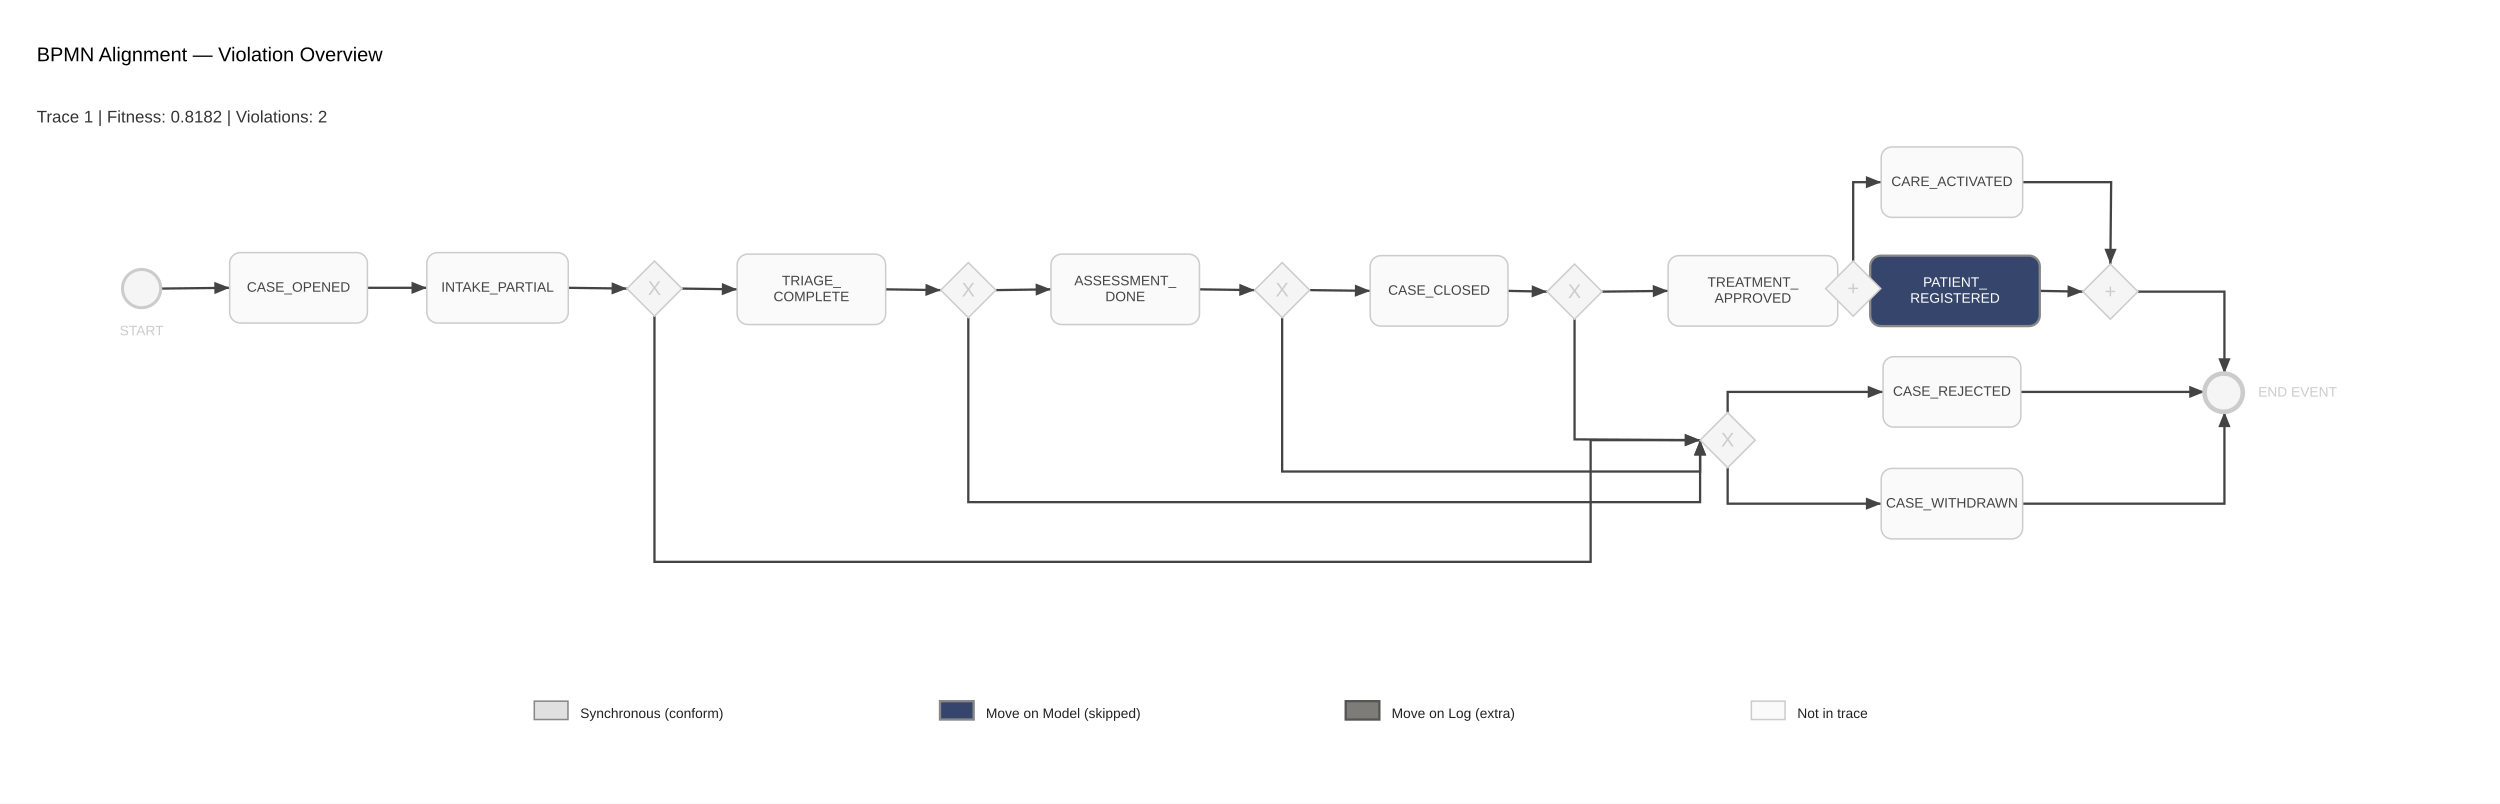
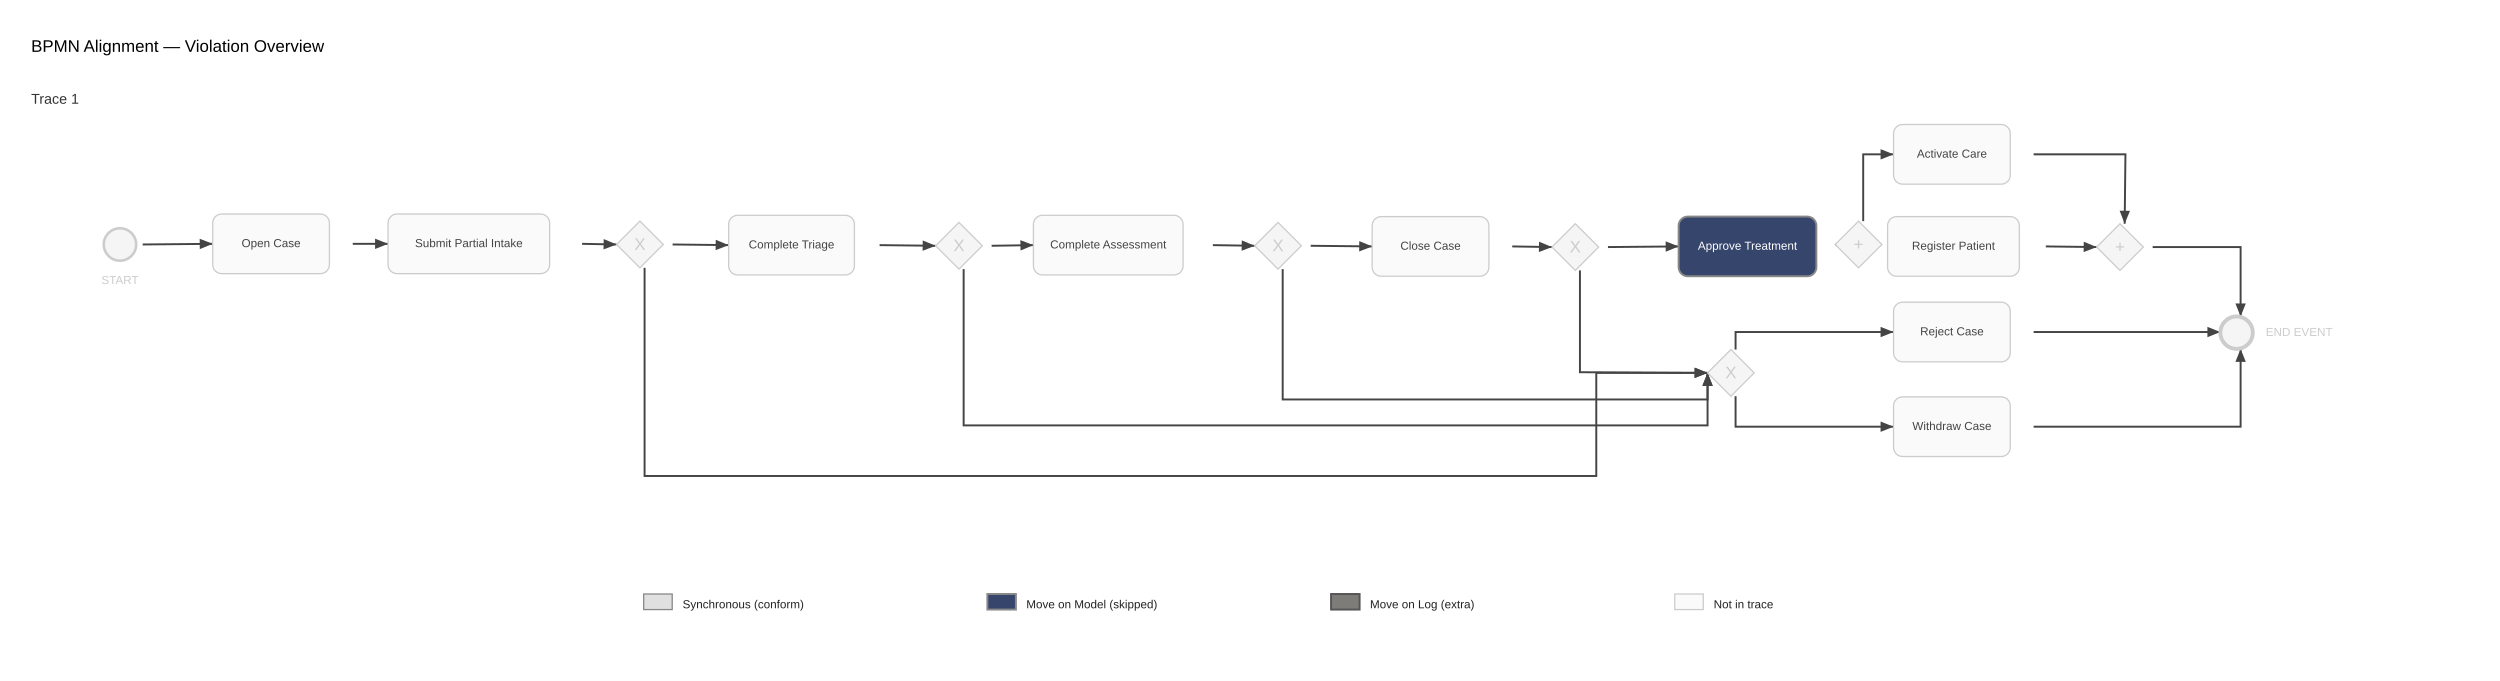
- <svg xmlns="http://www.w3.org/2000/svg" width="1633.0" height="525.0" viewBox="0 0 1633.0 525.0">
+ <svg xmlns="http://www.w3.org/2000/svg" width="1927.6" height="525.0" viewBox="0 0 1927.6 525.0">
  <defs>
    <marker id="arrow-grey" viewBox="0 0 10 10" refX="10" refY="5" markerWidth="10" markerHeight="10" orient="auto" markerUnits="userSpaceOnUse">
      <path d="M0,1 L10,5 L0,9 Z" fill="#444444" />
    </marker>
    <marker id="arrow-faded" viewBox="0 0 10 10" refX="10" refY="5" markerWidth="8" markerHeight="8" orient="auto" markerUnits="userSpaceOnUse">
      <path d="M0,1 L10,5 L0,9 Z" fill="#AAAAAA" />
    </marker>
  </defs>
  <rect x="0" y="0" width="100%" height="100%" fill="white" />
  <text x="24" y="40" font-family="Arial, sans-serif" font-size="13" fill="black">BPMN Alignment — Violation Overview</text>
-   <text x="24" y="80.0" font-family="Arial, sans-serif" font-size="11" fill="#333">Trace 1   |   Fitness: 0.8182   |   Violations: 2</text>
-   <polyline points="240.0,188.0 278.8,188.0" fill="none" stroke="#444444" stroke-width="1.5" stroke-linejoin="miter" stroke-linecap="butt" marker-end="url(#arrow-grey)" />
-   <polyline points="371.2,188.0 409.5,188.5" fill="none" stroke="#444444" stroke-width="1.5" stroke-linejoin="miter" stroke-linecap="butt" marker-end="url(#arrow-grey)" />
-   <polyline points="445.5,188.5 481.5,189.0" fill="none" stroke="#444444" stroke-width="1.5" stroke-linejoin="miter" stroke-linecap="butt" marker-end="url(#arrow-grey)" />
-   <polyline points="578.5,189.0 614.5,189.5" fill="none" stroke="#444444" stroke-width="1.5" stroke-linejoin="miter" stroke-linecap="butt" marker-end="url(#arrow-grey)" />
-   <polyline points="650.5,189.5 686.5,189.0" fill="none" stroke="#444444" stroke-width="1.5" stroke-linejoin="miter" stroke-linecap="butt" marker-end="url(#arrow-grey)" />
-   <polyline points="783.5,189.0 819.5,189.5" fill="none" stroke="#444444" stroke-width="1.5" stroke-linejoin="miter" stroke-linecap="butt" marker-end="url(#arrow-grey)" />
-   <polyline points="855.5,189.5 895.0,190.0" fill="none" stroke="#444444" stroke-width="1.5" stroke-linejoin="miter" stroke-linecap="butt" marker-end="url(#arrow-grey)" />
-   <polyline points="1332.4,190.0 1360.5,190.5" fill="none" stroke="#444444" stroke-width="1.5" stroke-linejoin="miter" stroke-linecap="butt" marker-end="url(#arrow-grey)" />
-   <polyline points="1321.2,119.0 1379.0,119.0 1378.5,172.5" fill="none" stroke="#444444" stroke-width="1.5" stroke-linejoin="miter" stroke-linecap="butt" marker-end="url(#arrow-grey)" />
-   <polyline points="1320.0,256.0 1440.0,256.0" fill="none" stroke="#444444" stroke-width="1.5" stroke-linejoin="miter" stroke-linecap="butt" marker-end="url(#arrow-grey)" />
-   <polyline points="1321.2,329.0 1453.0,329.0 1453.0,269.0" fill="none" stroke="#444444" stroke-width="1.5" stroke-linejoin="miter" stroke-linecap="butt" marker-end="url(#arrow-grey)" />
-   <polyline points="985.0,190.0 1010.5,190.5" fill="none" stroke="#444444" stroke-width="1.5" stroke-linejoin="miter" stroke-linecap="butt" marker-end="url(#arrow-grey)" />
-   <polyline points="1046.5,190.5 1089.6,190.0" fill="none" stroke="#444444" stroke-width="1.5" stroke-linejoin="miter" stroke-linecap="butt" marker-end="url(#arrow-grey)" />
-   <polyline points="427.5,206.5 427.5,367.0 1039.0,367.0 1039.0,287.5 1110.5,287.5" fill="none" stroke="#444444" stroke-width="1.5" stroke-linejoin="miter" stroke-linecap="butt" marker-end="url(#arrow-grey)" />
-   <polyline points="105.0,188.5 150.0,188.0" fill="none" stroke="#444444" stroke-width="1.5" stroke-linejoin="miter" stroke-linecap="butt" marker-end="url(#arrow-grey)" />
-   <polyline points="837.5,207.5 837.5,308.0 1110.5,308.0 1110.5,287.5" fill="none" stroke="#444444" stroke-width="1.5" stroke-linejoin="miter" stroke-linecap="butt" marker-end="url(#arrow-grey)" />
-   <polyline points="1028.5,208.5 1028.5,287.0 1110.5,287.5" fill="none" stroke="#444444" stroke-width="1.5" stroke-linejoin="miter" stroke-linecap="butt" marker-end="url(#arrow-grey)" />
-   <polyline points="632.5,207.5 632.5,328.0 1110.5,328.0 1110.5,287.5" fill="none" stroke="#444444" stroke-width="1.5" stroke-linejoin="miter" stroke-linecap="butt" marker-end="url(#arrow-grey)" />
-   <polyline points="1396.5,190.5 1453.0,190.5 1453.0,244.0" fill="none" stroke="#444444" stroke-width="1.5" stroke-linejoin="miter" stroke-linecap="butt" marker-end="url(#arrow-grey)" />
-   <polyline points="1128.5,305.5 1128.5,329.0 1228.8,329.0" fill="none" stroke="#444444" stroke-width="1.5" stroke-linejoin="miter" stroke-linecap="butt" marker-end="url(#arrow-grey)" />
-   <polyline points="1128.5,269.5 1128.5,256.0 1230.0,256.0" fill="none" stroke="#444444" stroke-width="1.5" stroke-linejoin="miter" stroke-linecap="butt" marker-end="url(#arrow-grey)" />
-   <polyline points="1228.5,188.5 1221.6,190.0" fill="none" stroke="#444444" stroke-width="1.5" stroke-linejoin="miter" stroke-linecap="butt" marker-end="url(#arrow-grey)" />
-   <polyline points="1200.4,190.0 1228.5,188.5" fill="none" stroke="#444444" stroke-width="1.5" stroke-linejoin="miter" stroke-linecap="butt" marker-end="url(#arrow-grey)" />
-   <polyline points="1210.5,170.5 1210.5,119.0 1228.8,119.0" fill="none" stroke="#444444" stroke-width="1.5" stroke-linejoin="miter" stroke-linecap="butt" marker-end="url(#arrow-grey)" />
-   <circle cx="1452.5" cy="256.5" r="12.5" fill="#F5F5F5" stroke="#CCCCCC" stroke-width="3" />
-   <text x="1475.0" y="256.5" text-anchor="start" dominant-baseline="middle" font-family="Arial, sans-serif" font-size="9" fill="#CCCCCC">END EVENT</text>
-   <rect x="1228.8" y="96.0" width="92.4" height="46.0" rx="7" ry="7" fill="#FAFAFA" stroke="#CCCCCC" stroke-width="1.0" />
-   <text x="1275.0" y="119.0" text-anchor="middle" dominant-baseline="middle" font-family="Arial, sans-serif" font-size="9" fill="#444444">CARE_ACTIVATED</text>
-   <rect x="1228.8" y="306.0" width="92.4" height="46.0" rx="7" ry="7" fill="#FAFAFA" stroke="#CCCCCC" stroke-width="1.0" />
-   <text x="1275.0" y="329.0" text-anchor="middle" dominant-baseline="middle" font-family="Arial, sans-serif" font-size="9" fill="#444444">CASE_WITHDRAWN</text>
-   <rect x="481.5" y="166.0" width="97.0" height="46.0" rx="7" ry="7" fill="#FAFAFA" stroke="#CCCCCC" stroke-width="1.0" />
-   <text x="530.0" y="183.8" text-anchor="middle" dominant-baseline="middle" font-family="Arial, sans-serif" font-size="9" fill="#444444">TRIAGE_</text>
-   <text x="530.0" y="194.2" text-anchor="middle" dominant-baseline="middle" font-family="Arial, sans-serif" font-size="9" fill="#444444">COMPLETE</text>
-   <polygon points="632.5,171.5 650.5,189.5 632.5,207.5 614.5,189.5" fill="#F5F5F5" stroke="#CCCCCC" stroke-width="1.0" />
-   <text x="632.5" y="190.0" text-anchor="middle" dominant-baseline="middle" font-family="Arial, sans-serif" font-size="13.0" fill="#CCCCCC">X</text>
-   <rect x="686.5" y="166.0" width="97.0" height="46.0" rx="7" ry="7" fill="#FAFAFA" stroke="#CCCCCC" stroke-width="1.0" />
-   <text x="735.0" y="183.8" text-anchor="middle" dominant-baseline="middle" font-family="Arial, sans-serif" font-size="9" fill="#444444">ASSESSMENT_</text>
-   <text x="735.0" y="194.2" text-anchor="middle" dominant-baseline="middle" font-family="Arial, sans-serif" font-size="9" fill="#444444">DONE</text>
-   <polygon points="837.5,171.5 855.5,189.5 837.5,207.5 819.5,189.5" fill="#F5F5F5" stroke="#CCCCCC" stroke-width="1.0" />
-   <text x="837.5" y="190.0" text-anchor="middle" dominant-baseline="middle" font-family="Arial, sans-serif" font-size="13.0" fill="#CCCCCC">X</text>
-   <rect x="895.0" y="167.0" width="90.0" height="46.0" rx="7" ry="7" fill="#FAFAFA" stroke="#CCCCCC" stroke-width="1.0" />
-   <text x="940.0" y="190.0" text-anchor="middle" dominant-baseline="middle" font-family="Arial, sans-serif" font-size="9" fill="#444444">CASE_CLOSED</text>
-   <polygon points="1028.5,172.5 1046.5,190.5 1028.5,208.5 1010.5,190.5" fill="#F5F5F5" stroke="#CCCCCC" stroke-width="1.0" />
-   <text x="1028.5" y="191.0" text-anchor="middle" dominant-baseline="middle" font-family="Arial, sans-serif" font-size="13.0" fill="#CCCCCC">X</text>
-   <rect x="1089.6" y="167.0" width="110.8" height="46.0" rx="7" ry="7" fill="#FAFAFA" stroke="#CCCCCC" stroke-width="1.0" />
-   <text x="1145.0" y="184.8" text-anchor="middle" dominant-baseline="middle" font-family="Arial, sans-serif" font-size="9" fill="#444444">TREATMENT_</text>
-   <text x="1145.0" y="195.2" text-anchor="middle" dominant-baseline="middle" font-family="Arial, sans-serif" font-size="9" fill="#444444">APPROVED</text>
-   <rect x="1221.6" y="167.0" width="110.8" height="46.0" rx="7" ry="7" fill="#35456c" stroke="#888888" stroke-width="1.5" />
-   <text x="1277.0" y="184.8" text-anchor="middle" dominant-baseline="middle" font-family="Arial, sans-serif" font-size="9" fill="#ffffff">PATIENT_</text>
-   <text x="1277.0" y="195.2" text-anchor="middle" dominant-baseline="middle" font-family="Arial, sans-serif" font-size="9" fill="#ffffff">REGISTERED</text>
-   <polygon points="1378.5,172.5 1396.5,190.5 1378.5,208.5 1360.5,190.5" fill="#F5F5F5" stroke="#CCCCCC" stroke-width="1.0" />
-   <text x="1378.5" y="191.0" text-anchor="middle" dominant-baseline="middle" font-family="Arial, sans-serif" font-size="13.0" fill="#CCCCCC">+</text>
-   <rect x="1230.0" y="233.0" width="90.0" height="46.0" rx="7" ry="7" fill="#FAFAFA" stroke="#CCCCCC" stroke-width="1.0" />
-   <text x="1275.0" y="256.0" text-anchor="middle" dominant-baseline="middle" font-family="Arial, sans-serif" font-size="9" fill="#444444">CASE_REJECTED</text>
-   <polygon points="1128.5,269.5 1146.5,287.5 1128.5,305.5 1110.5,287.5" fill="#F5F5F5" stroke="#CCCCCC" stroke-width="1.0" />
-   <text x="1128.5" y="288.0" text-anchor="middle" dominant-baseline="middle" font-family="Arial, sans-serif" font-size="13.0" fill="#CCCCCC">X</text>
-   <polygon points="427.5,170.5 445.5,188.5 427.5,206.5 409.5,188.5" fill="#F5F5F5" stroke="#CCCCCC" stroke-width="1.0" />
-   <text x="427.5" y="189.0" text-anchor="middle" dominant-baseline="middle" font-family="Arial, sans-serif" font-size="13.0" fill="#CCCCCC">X</text>
-   <rect x="278.8" y="165.0" width="92.4" height="46.0" rx="7" ry="7" fill="#FAFAFA" stroke="#CCCCCC" stroke-width="1.0" />
-   <text x="325.0" y="188.0" text-anchor="middle" dominant-baseline="middle" font-family="Arial, sans-serif" font-size="9" fill="#444444">INTAKE_PARTIAL</text>
-   <rect x="150.0" y="165.0" width="90.0" height="46.0" rx="7" ry="7" fill="#FAFAFA" stroke="#CCCCCC" stroke-width="1.0" />
-   <text x="195.0" y="188.0" text-anchor="middle" dominant-baseline="middle" font-family="Arial, sans-serif" font-size="9" fill="#444444">CASE_OPENED</text>
+   <text x="24" y="80.0" font-family="Arial, sans-serif" font-size="11" fill="#333">Trace 1</text>
+   <polyline points="272.0,188.0 299.2,188.0" fill="none" stroke="#444444" stroke-width="1.5" stroke-linejoin="miter" stroke-linecap="butt" marker-end="url(#arrow-grey)" />
+   <polyline points="448.8,188.0 475.4,188.5" fill="none" stroke="#444444" stroke-width="1.5" stroke-linejoin="miter" stroke-linecap="butt" marker-end="url(#arrow-grey)" />
+   <polyline points="518.6,188.5 561.8,189.0" fill="none" stroke="#444444" stroke-width="1.5" stroke-linejoin="miter" stroke-linecap="butt" marker-end="url(#arrow-grey)" />
+   <polyline points="678.2,189.0 721.4,189.5" fill="none" stroke="#444444" stroke-width="1.5" stroke-linejoin="miter" stroke-linecap="butt" marker-end="url(#arrow-grey)" />
+   <polyline points="764.6,189.5 796.8,189.0" fill="none" stroke="#444444" stroke-width="1.5" stroke-linejoin="miter" stroke-linecap="butt" marker-end="url(#arrow-grey)" />
+   <polyline points="935.2,189.0 967.4,189.5" fill="none" stroke="#444444" stroke-width="1.5" stroke-linejoin="miter" stroke-linecap="butt" marker-end="url(#arrow-grey)" />
+   <polyline points="1010.6,189.5 1058.0,190.0" fill="none" stroke="#444444" stroke-width="1.5" stroke-linejoin="miter" stroke-linecap="butt" marker-end="url(#arrow-grey)" />
+   <polyline points="1577.4,190.0 1616.6,190.5" fill="none" stroke="#444444" stroke-width="1.5" stroke-linejoin="miter" stroke-linecap="butt" marker-end="url(#arrow-grey)" />
+   <polyline points="1568.0,119.0 1638.8,119.0 1638.2,172.5" fill="none" stroke="#444444" stroke-width="1.5" stroke-linejoin="miter" stroke-linecap="butt" marker-end="url(#arrow-grey)" />
+   <polyline points="1568.0,256.0 1712.0,256.0" fill="none" stroke="#444444" stroke-width="1.5" stroke-linejoin="miter" stroke-linecap="butt" marker-end="url(#arrow-grey)" />
+   <polyline points="1568.0,329.0 1727.6,329.0 1727.6,269.0" fill="none" stroke="#444444" stroke-width="1.5" stroke-linejoin="miter" stroke-linecap="butt" marker-end="url(#arrow-grey)" />
+   <polyline points="1166.0,190.0 1196.6,190.5" fill="none" stroke="#444444" stroke-width="1.5" stroke-linejoin="miter" stroke-linecap="butt" marker-end="url(#arrow-grey)" />
+   <polyline points="1239.8,190.5 1294.3,190.0" fill="none" stroke="#444444" stroke-width="1.5" stroke-linejoin="miter" stroke-linecap="butt" marker-end="url(#arrow-grey)" />
+   <polyline points="497.0,206.5 497.0,367.0 1230.8,367.0 1230.8,287.5 1316.6,287.5" fill="none" stroke="#444444" stroke-width="1.5" stroke-linejoin="miter" stroke-linecap="butt" marker-end="url(#arrow-grey)" />
+   <polyline points="110.0,188.5 164.0,188.0" fill="none" stroke="#444444" stroke-width="1.5" stroke-linejoin="miter" stroke-linecap="butt" marker-end="url(#arrow-grey)" />
+   <polyline points="989.0,207.5 989.0,308.0 1316.6,308.0 1316.6,287.5" fill="none" stroke="#444444" stroke-width="1.5" stroke-linejoin="miter" stroke-linecap="butt" marker-end="url(#arrow-grey)" />
+   <polyline points="1218.2,208.5 1218.2,287.0 1316.6,287.5" fill="none" stroke="#444444" stroke-width="1.5" stroke-linejoin="miter" stroke-linecap="butt" marker-end="url(#arrow-grey)" />
+   <polyline points="743.0,207.5 743.0,328.0 1316.6,328.0 1316.6,287.5" fill="none" stroke="#444444" stroke-width="1.5" stroke-linejoin="miter" stroke-linecap="butt" marker-end="url(#arrow-grey)" />
+   <polyline points="1659.8,190.5 1727.6,190.5 1727.6,244.0" fill="none" stroke="#444444" stroke-width="1.5" stroke-linejoin="miter" stroke-linecap="butt" marker-end="url(#arrow-grey)" />
+   <polyline points="1338.2,305.5 1338.2,329.0 1460.0,329.0" fill="none" stroke="#444444" stroke-width="1.5" stroke-linejoin="miter" stroke-linecap="butt" marker-end="url(#arrow-grey)" />
+   <polyline points="1338.2,269.5 1338.2,256.0 1460.0,256.0" fill="none" stroke="#444444" stroke-width="1.5" stroke-linejoin="miter" stroke-linecap="butt" marker-end="url(#arrow-grey)" />
+   <polyline points="1458.2,188.5 1455.4,190.0" fill="none" stroke="#444444" stroke-width="1.5" stroke-linejoin="miter" stroke-linecap="butt" marker-end="url(#arrow-grey)" />
+   <polyline points="1421.7,190.0 1415.0,188.5" fill="none" stroke="#444444" stroke-width="1.5" stroke-linejoin="miter" stroke-linecap="butt" marker-end="url(#arrow-grey)" />
+   <polyline points="1436.6,170.5 1436.6,119.0 1460.0,119.0" fill="none" stroke="#444444" stroke-width="1.5" stroke-linejoin="miter" stroke-linecap="butt" marker-end="url(#arrow-grey)" />
+   <circle cx="1724.5" cy="256.5" r="12.5" fill="#F5F5F5" stroke="#CCCCCC" stroke-width="3" />
+   <text x="1747.0" y="256.5" text-anchor="start" dominant-baseline="middle" font-family="Arial, sans-serif" font-size="9" fill="#CCCCCC">END EVENT</text>
+   <rect x="1460.0" y="96.0" width="90.0" height="46.0" rx="7" ry="7" fill="#FAFAFA" stroke="#CCCCCC" stroke-width="1.0" />
+   <text x="1505.0" y="119.0" text-anchor="middle" dominant-baseline="middle" font-family="Arial, sans-serif" font-size="9" fill="#444444">Activate Care</text>
+   <rect x="1460.0" y="306.0" width="90.0" height="46.0" rx="7" ry="7" fill="#FAFAFA" stroke="#CCCCCC" stroke-width="1.0" />
+   <text x="1505.0" y="329.0" text-anchor="middle" dominant-baseline="middle" font-family="Arial, sans-serif" font-size="9" fill="#444444">Withdraw Case</text>
+   <rect x="561.8" y="166.0" width="97.0" height="46.0" rx="7" ry="7" fill="#FAFAFA" stroke="#CCCCCC" stroke-width="1.0" />
+   <text x="610.3" y="189.0" text-anchor="middle" dominant-baseline="middle" font-family="Arial, sans-serif" font-size="9" fill="#444444">Complete Triage</text>
+   <polygon points="739.4,171.5 757.4,189.5 739.4,207.5 721.4,189.5" fill="#F5F5F5" stroke="#CCCCCC" stroke-width="1.0" />
+   <text x="739.4" y="190.0" text-anchor="middle" dominant-baseline="middle" font-family="Arial, sans-serif" font-size="13.0" fill="#CCCCCC">X</text>
+   <rect x="796.8" y="166.0" width="115.4" height="46.0" rx="7" ry="7" fill="#FAFAFA" stroke="#CCCCCC" stroke-width="1.0" />
+   <text x="854.5" y="189.0" text-anchor="middle" dominant-baseline="middle" font-family="Arial, sans-serif" font-size="9" fill="#444444">Complete Assessment</text>
+   <polygon points="985.4,171.5 1003.4,189.5 985.4,207.5 967.4,189.5" fill="#F5F5F5" stroke="#CCCCCC" stroke-width="1.0" />
+   <text x="985.4" y="190.0" text-anchor="middle" dominant-baseline="middle" font-family="Arial, sans-serif" font-size="13.0" fill="#CCCCCC">X</text>
+   <rect x="1058.0" y="167.0" width="90.0" height="46.0" rx="7" ry="7" fill="#FAFAFA" stroke="#CCCCCC" stroke-width="1.0" />
+   <text x="1103.0" y="190.0" text-anchor="middle" dominant-baseline="middle" font-family="Arial, sans-serif" font-size="9" fill="#444444">Close Case</text>
+   <polygon points="1214.6,172.5 1232.6,190.5 1214.6,208.5 1196.6,190.5" fill="#F5F5F5" stroke="#CCCCCC" stroke-width="1.0" />
+   <text x="1214.6" y="191.0" text-anchor="middle" dominant-baseline="middle" font-family="Arial, sans-serif" font-size="13.0" fill="#CCCCCC">X</text>
+   <rect x="1294.3" y="167.0" width="106.2" height="46.0" rx="7" ry="7" fill="#35456c" stroke="#888888" stroke-width="1.5" />
+   <text x="1347.4" y="190.0" text-anchor="middle" dominant-baseline="middle" font-family="Arial, sans-serif" font-size="9" fill="#ffffff">Approve Treatment</text>
+   <rect x="1455.4" y="167.0" width="101.6" height="46.0" rx="7" ry="7" fill="#FAFAFA" stroke="#CCCCCC" stroke-width="1.0" />
+   <text x="1506.2" y="190.0" text-anchor="middle" dominant-baseline="middle" font-family="Arial, sans-serif" font-size="9" fill="#444444">Register Patient</text>
+   <polygon points="1634.6,172.5 1652.6,190.5 1634.6,208.5 1616.6,190.5" fill="#F5F5F5" stroke="#CCCCCC" stroke-width="1.0" />
+   <text x="1634.6" y="191.0" text-anchor="middle" dominant-baseline="middle" font-family="Arial, sans-serif" font-size="13.0" fill="#CCCCCC">+</text>
+   <rect x="1460.0" y="233.0" width="90.0" height="46.0" rx="7" ry="7" fill="#FAFAFA" stroke="#CCCCCC" stroke-width="1.0" />
+   <text x="1505.0" y="256.0" text-anchor="middle" dominant-baseline="middle" font-family="Arial, sans-serif" font-size="9" fill="#444444">Reject Case</text>
+   <polygon points="1334.6,269.5 1352.6,287.5 1334.6,305.5 1316.6,287.5" fill="#F5F5F5" stroke="#CCCCCC" stroke-width="1.0" />
+   <text x="1334.6" y="288.0" text-anchor="middle" dominant-baseline="middle" font-family="Arial, sans-serif" font-size="13.0" fill="#CCCCCC">X</text>
+   <polygon points="493.4,170.5 511.4,188.5 493.4,206.5 475.4,188.5" fill="#F5F5F5" stroke="#CCCCCC" stroke-width="1.0" />
+   <text x="493.4" y="189.0" text-anchor="middle" dominant-baseline="middle" font-family="Arial, sans-serif" font-size="13.0" fill="#CCCCCC">X</text>
+   <rect x="299.2" y="165.0" width="124.6" height="46.0" rx="7" ry="7" fill="#FAFAFA" stroke="#CCCCCC" stroke-width="1.0" />
+   <text x="361.5" y="188.0" text-anchor="middle" dominant-baseline="middle" font-family="Arial, sans-serif" font-size="9" fill="#444444">Submit Partial Intake</text>
+   <rect x="164.0" y="165.0" width="90.0" height="46.0" rx="7" ry="7" fill="#FAFAFA" stroke="#CCCCCC" stroke-width="1.0" />
+   <text x="209.0" y="188.0" text-anchor="middle" dominant-baseline="middle" font-family="Arial, sans-serif" font-size="9" fill="#444444">Open Case</text>
  <circle cx="92.5" cy="188.5" r="12.5" fill="#F5F5F5" stroke="#CCCCCC" stroke-width="2" />
  <text x="92.5" y="219.0" text-anchor="middle" font-family="Arial, sans-serif" font-size="9" fill="#CCCCCC">START</text>
-   <polygon points="1210.5,170.5 1228.5,188.5 1210.5,206.5 1192.5,188.5" fill="#F5F5F5" stroke="#CCCCCC" stroke-width="1.0" />
-   <text x="1210.5" y="189.0" text-anchor="middle" dominant-baseline="middle" font-family="Arial, sans-serif" font-size="13.0" fill="#CCCCCC">+</text>
-   <rect x="349.0" y="458.0" width="22" height="12" fill="#e0e0e0" stroke="#888888" stroke-width="1.0" />
-   <text x="379.0" y="469.0" font-family="Arial, sans-serif" font-size="9" fill="#222">Synchronous (conform)</text>
-   <rect x="614.0" y="458.0" width="22" height="12" fill="#35456c" stroke="#888888" stroke-width="1.5" />
-   <text x="644.0" y="469.0" font-family="Arial, sans-serif" font-size="9" fill="#222">Move on Model (skipped)</text>
-   <rect x="879.0" y="458.0" width="22" height="12" fill="#7d7c78" stroke="#555555" stroke-width="1.5" />
-   <text x="909.0" y="469.0" font-family="Arial, sans-serif" font-size="9" fill="#222">Move on Log (extra)</text>
-   <rect x="1144.0" y="458.0" width="22" height="12" fill="#FAFAFA" stroke="#CCCCCC" stroke-width="1.0" />
-   <text x="1174.0" y="469.0" font-family="Arial, sans-serif" font-size="9" fill="#222">Not in trace</text>
+   <polygon points="1433.0,170.5 1451.0,188.5 1433.0,206.5 1415.0,188.5" fill="#F5F5F5" stroke="#CCCCCC" stroke-width="1.0" />
+   <text x="1433.0" y="189.0" text-anchor="middle" dominant-baseline="middle" font-family="Arial, sans-serif" font-size="13.0" fill="#CCCCCC">+</text>
+   <rect x="496.3" y="458.0" width="22" height="12" fill="#e0e0e0" stroke="#888888" stroke-width="1.0" />
+   <text x="526.3" y="469.0" font-family="Arial, sans-serif" font-size="9" fill="#222">Synchronous (conform)</text>
+   <rect x="761.3" y="458.0" width="22" height="12" fill="#35456c" stroke="#888888" stroke-width="1.5" />
+   <text x="791.3" y="469.0" font-family="Arial, sans-serif" font-size="9" fill="#222">Move on Model (skipped)</text>
+   <rect x="1026.3" y="458.0" width="22" height="12" fill="#7d7c78" stroke="#555555" stroke-width="1.5" />
+   <text x="1056.3" y="469.0" font-family="Arial, sans-serif" font-size="9" fill="#222">Move on Log (extra)</text>
+   <rect x="1291.3" y="458.0" width="22" height="12" fill="#FAFAFA" stroke="#CCCCCC" stroke-width="1.0" />
+   <text x="1321.3" y="469.0" font-family="Arial, sans-serif" font-size="9" fill="#222">Not in trace</text>
</svg>
